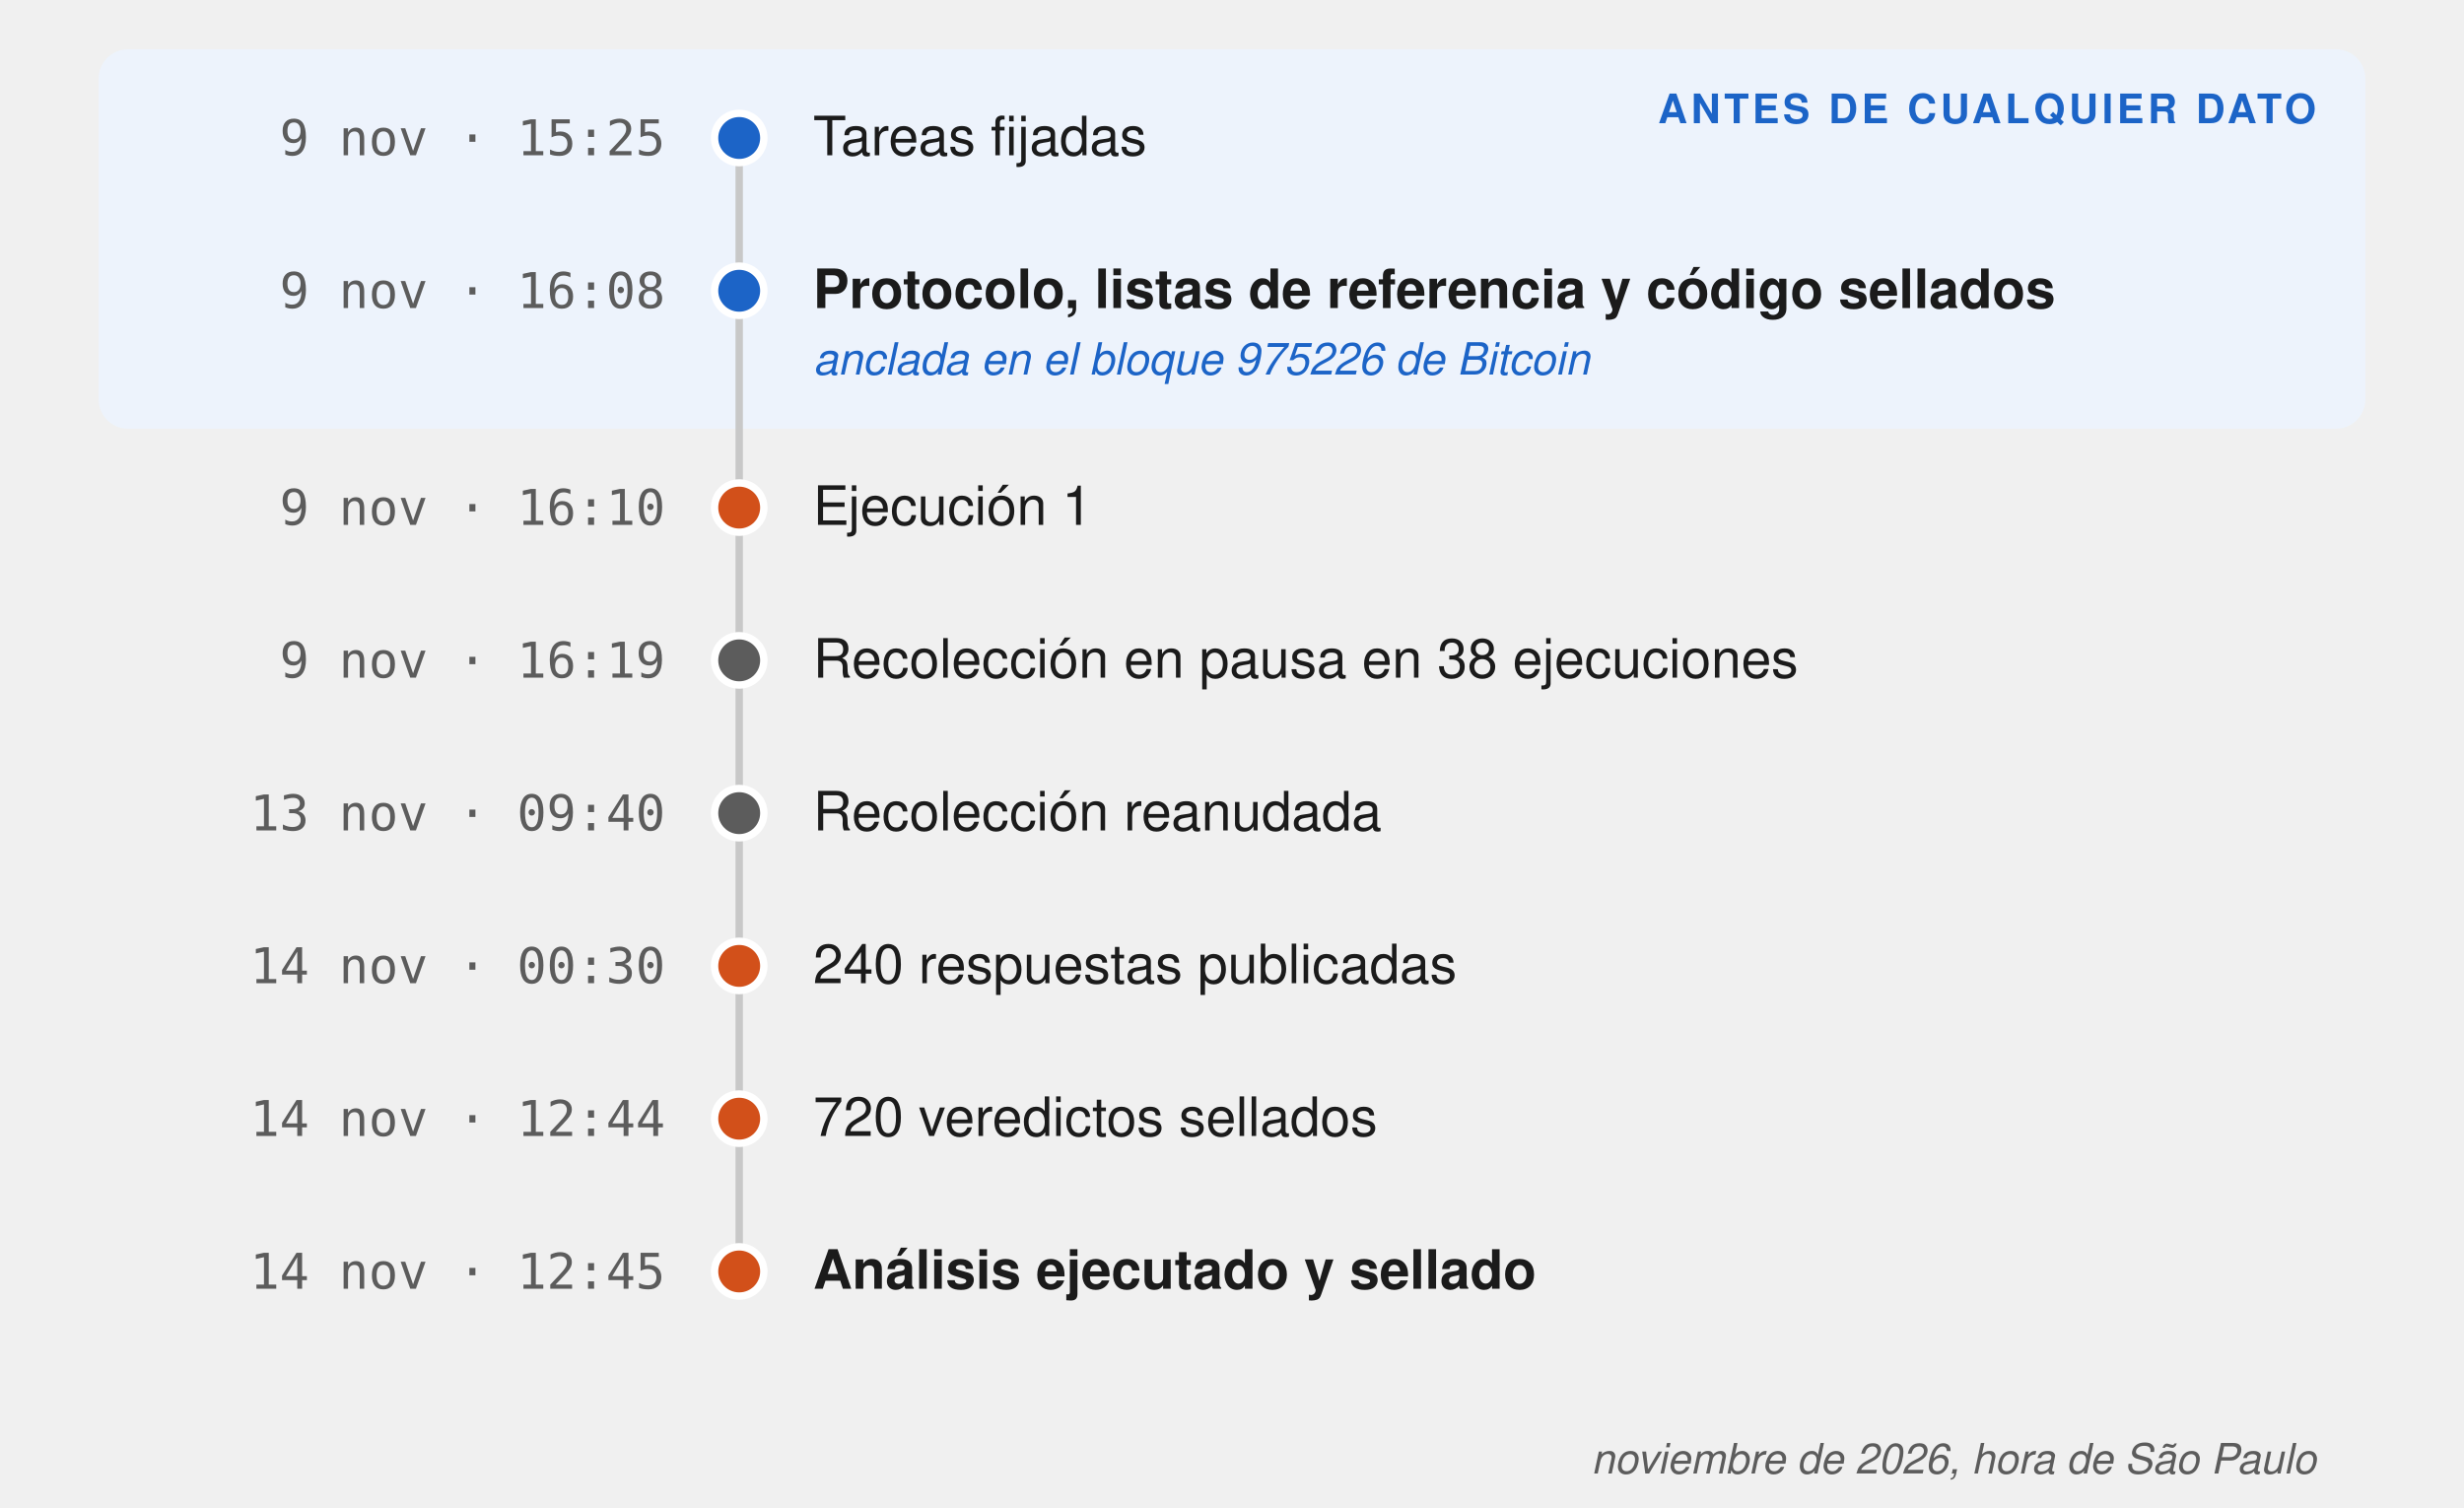
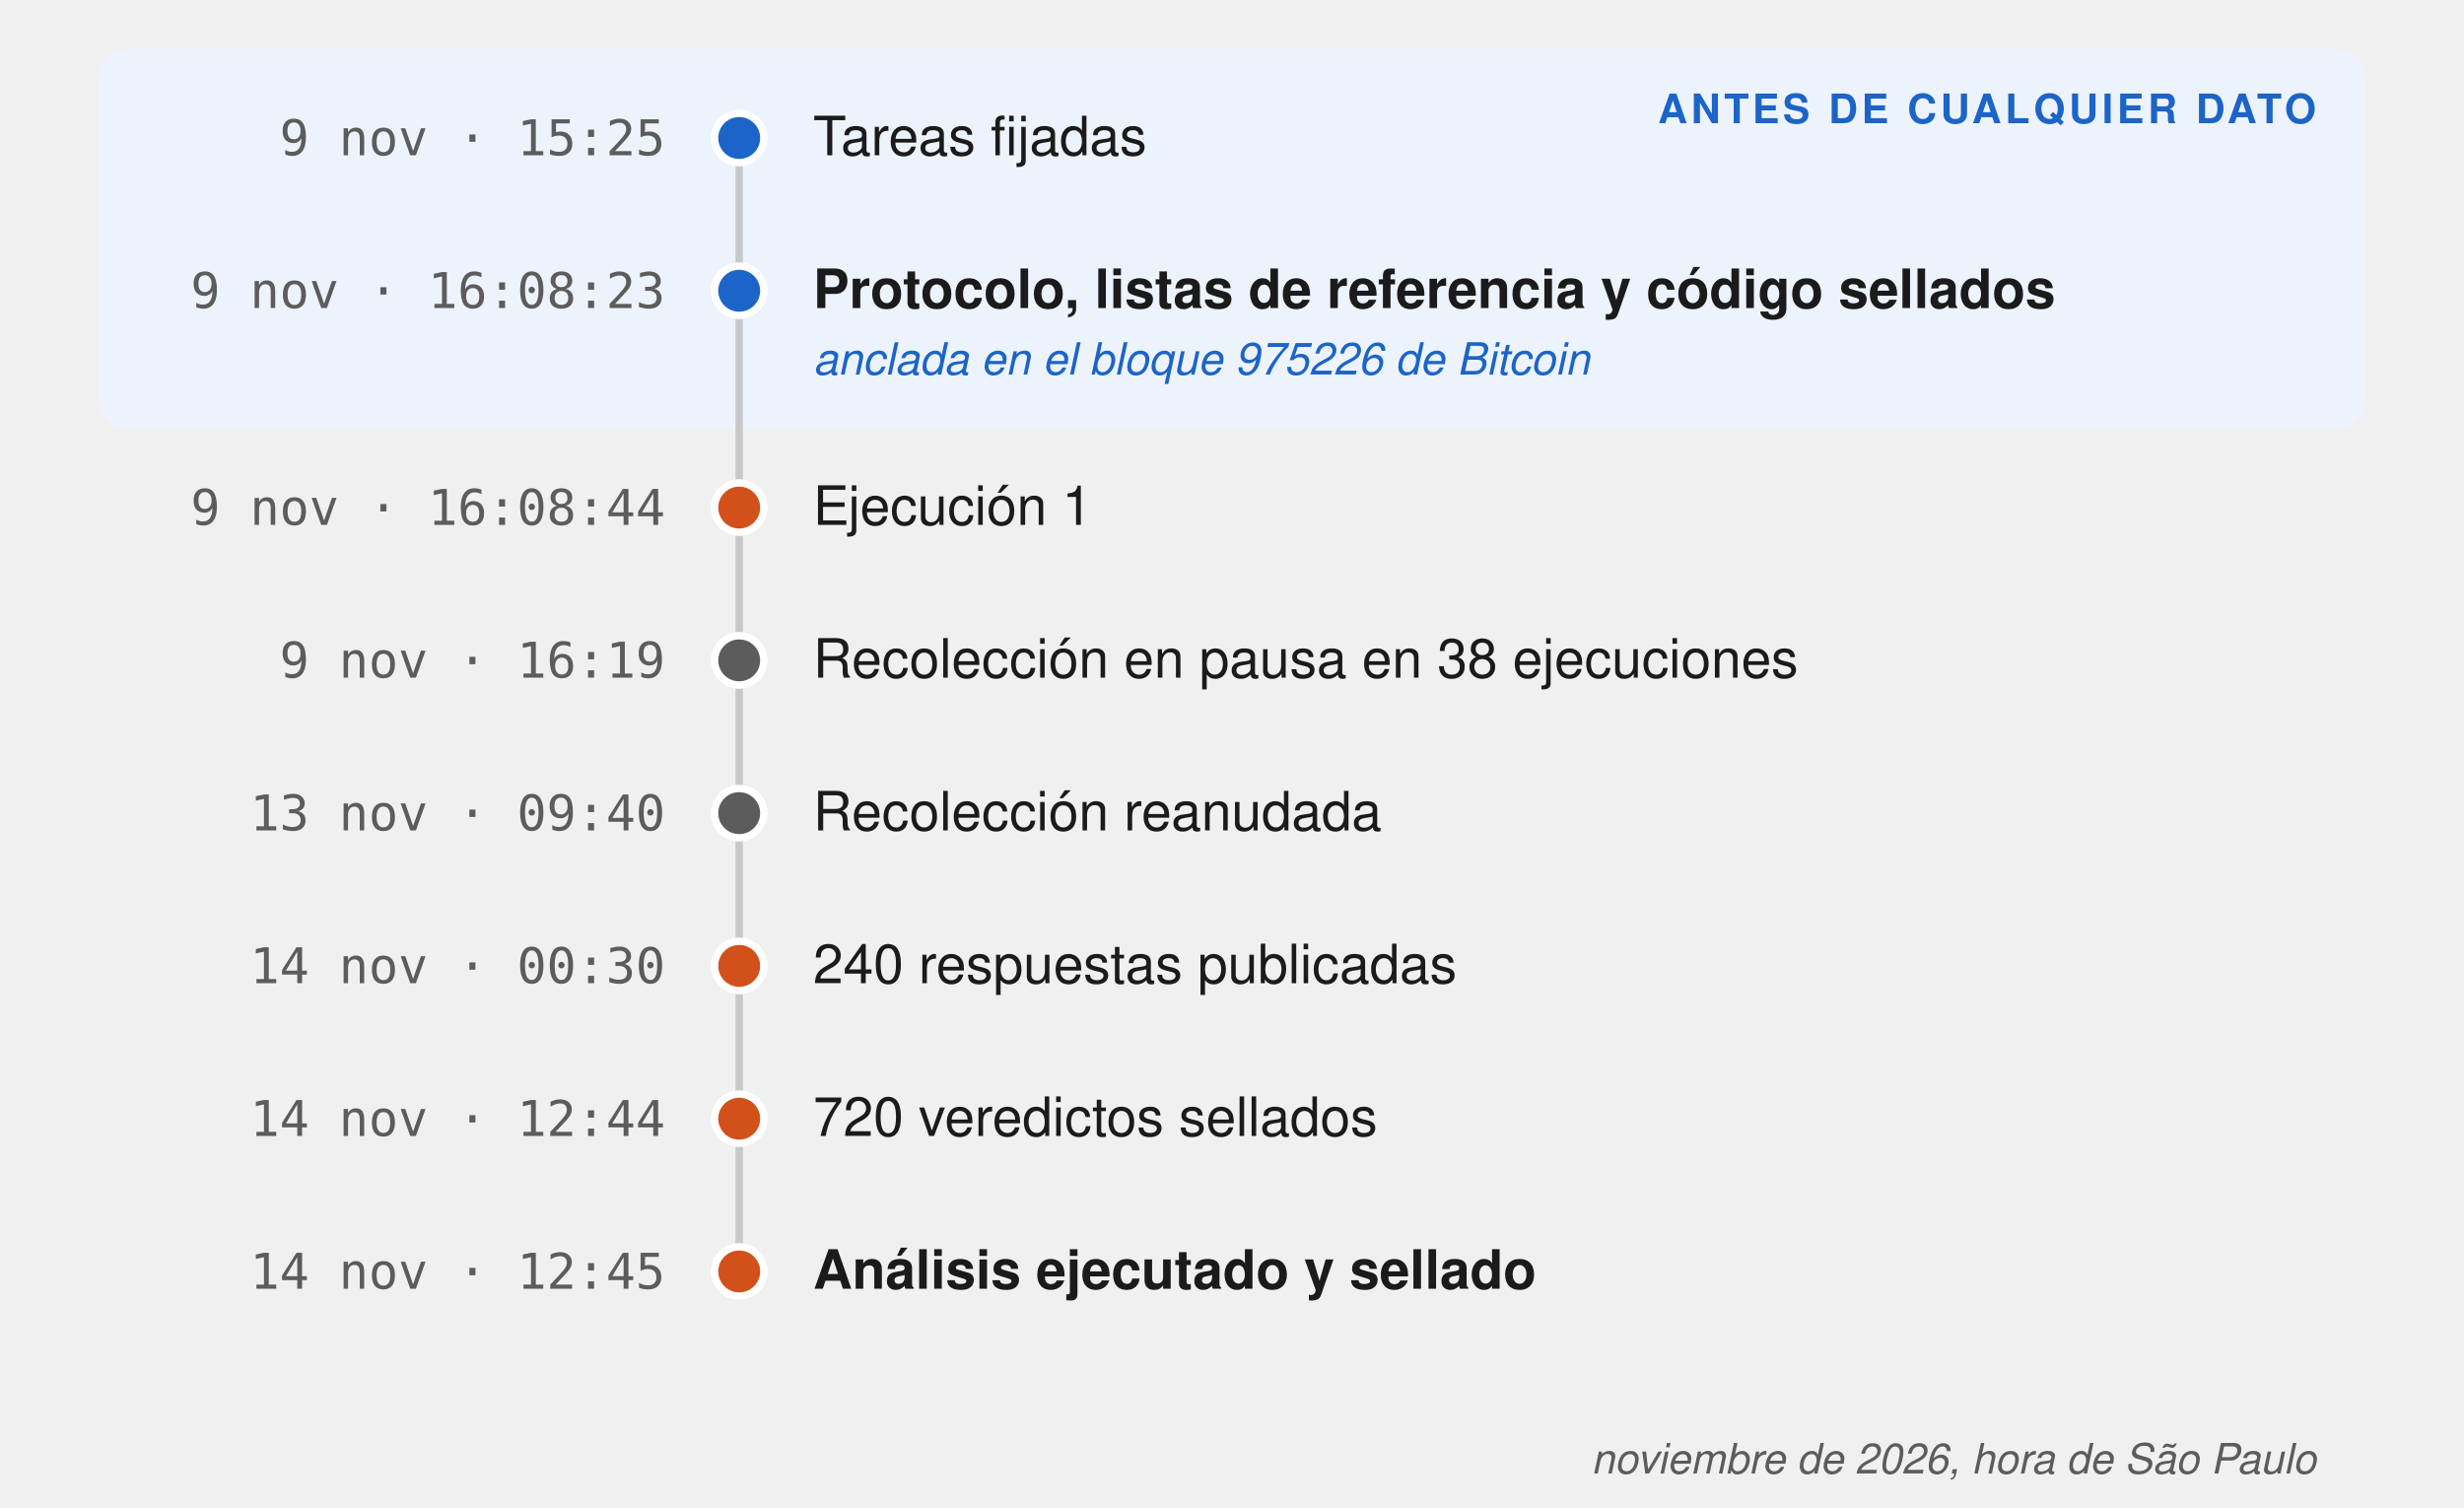
<svg xmlns="http://www.w3.org/2000/svg" viewBox="0 0 1000 612" width="1000" height="612">
  <rect x="40" y="20" width="920" height="154" rx="12" fill="#edf3fc" stroke="none" stroke-width="2" />
  <text x="940" y="50" font-family="Helvetica Neue, Helvetica, Arial, sans-serif" font-size="16.5" font-weight="700" fill="#1c64c7" text-anchor="end" letter-spacing="1.5">ANTES DE CUALQUIER DATO</text>
  <line x1="300" y1="56" x2="300" y2="516" stroke="#c8c8c8" stroke-width="3" stroke-linecap="round" />
  <circle cx="300" cy="56" r="10" fill="#1c64c7" stroke="#ffffff" stroke-width="3" />
  <text x="270" y="63" font-family="Menlo, Consolas, monospace" font-size="20" font-weight="400" fill="#5c5c5c" text-anchor="end">9 nov · 15:25</text>
  <text x="330" y="63" font-family="Helvetica Neue, Helvetica, Arial, sans-serif" font-size="22" font-weight="400" fill="#1b1b1b" text-anchor="start">Tareas fijadas</text>
  <circle cx="300" cy="118" r="10" fill="#1c64c7" stroke="#ffffff" stroke-width="3" />
-   <text x="270" y="125" font-family="Menlo, Consolas, monospace" font-size="20" font-weight="400" fill="#5c5c5c" text-anchor="end">9 nov · 16:08</text>
+   <text x="270" y="125" font-family="Menlo, Consolas, monospace" font-size="20" font-weight="400" fill="#5c5c5c" text-anchor="end">9 nov · 16:08:23</text>
  <text x="330" y="125" font-family="Helvetica Neue, Helvetica, Arial, sans-serif" font-size="22" font-weight="600" fill="#1b1b1b" text-anchor="start">Protocolo, listas de referencia y código sellados</text>
  <circle cx="300" cy="206" r="10" fill="#d2501a" stroke="#ffffff" stroke-width="3" />
-   <text x="270" y="213" font-family="Menlo, Consolas, monospace" font-size="20" font-weight="400" fill="#5c5c5c" text-anchor="end">9 nov · 16:10</text>
+   <text x="270" y="213" font-family="Menlo, Consolas, monospace" font-size="20" font-weight="400" fill="#5c5c5c" text-anchor="end">9 nov · 16:08:44</text>
  <text x="330" y="213" font-family="Helvetica Neue, Helvetica, Arial, sans-serif" font-size="22" font-weight="400" fill="#1b1b1b" text-anchor="start">Ejecución 1</text>
  <circle cx="300" cy="268" r="10" fill="#5c5c5c" stroke="#ffffff" stroke-width="3" />
  <text x="270" y="275" font-family="Menlo, Consolas, monospace" font-size="20" font-weight="400" fill="#5c5c5c" text-anchor="end">9 nov · 16:19</text>
  <text x="330" y="275" font-family="Helvetica Neue, Helvetica, Arial, sans-serif" font-size="22" font-weight="400" fill="#1b1b1b" text-anchor="start">Recolección en pausa en 38 ejecuciones</text>
  <circle cx="300" cy="330" r="10" fill="#5c5c5c" stroke="#ffffff" stroke-width="3" />
  <text x="270" y="337" font-family="Menlo, Consolas, monospace" font-size="20" font-weight="400" fill="#5c5c5c" text-anchor="end">13 nov · 09:40</text>
  <text x="330" y="337" font-family="Helvetica Neue, Helvetica, Arial, sans-serif" font-size="22" font-weight="400" fill="#1b1b1b" text-anchor="start">Recolección reanudada</text>
  <circle cx="300" cy="392" r="10" fill="#d2501a" stroke="#ffffff" stroke-width="3" />
  <text x="270" y="399" font-family="Menlo, Consolas, monospace" font-size="20" font-weight="400" fill="#5c5c5c" text-anchor="end">14 nov · 00:30</text>
  <text x="330" y="399" font-family="Helvetica Neue, Helvetica, Arial, sans-serif" font-size="22" font-weight="400" fill="#1b1b1b" text-anchor="start">240 respuestas publicadas</text>
  <circle cx="300" cy="454" r="10" fill="#d2501a" stroke="#ffffff" stroke-width="3" />
  <text x="270" y="461" font-family="Menlo, Consolas, monospace" font-size="20" font-weight="400" fill="#5c5c5c" text-anchor="end">14 nov · 12:44</text>
  <text x="330" y="461" font-family="Helvetica Neue, Helvetica, Arial, sans-serif" font-size="22" font-weight="400" fill="#1b1b1b" text-anchor="start">720 veredictos sellados</text>
  <circle cx="300" cy="516" r="10" fill="#d2501a" stroke="#ffffff" stroke-width="3" />
  <text x="270" y="523" font-family="Menlo, Consolas, monospace" font-size="20" font-weight="400" fill="#5c5c5c" text-anchor="end">14 nov · 12:45</text>
  <text x="330" y="523" font-family="Helvetica Neue, Helvetica, Arial, sans-serif" font-size="22" font-weight="600" fill="#1b1b1b" text-anchor="start">Análisis ejecutado y sellado</text>
  <text x="330" y="152" font-family="Helvetica Neue, Helvetica, Arial, sans-serif" font-size="18" font-weight="400" fill="#1c64c7" text-anchor="start" font-style="italic">anclada en el bloque 975226 de Bitcoin</text>
  <text x="940" y="598" font-family="Helvetica Neue, Helvetica, Arial, sans-serif" font-size="17" font-weight="400" fill="#5c5c5c" text-anchor="end" font-style="italic">noviembre de 2026, hora de São Paulo</text>
</svg>
